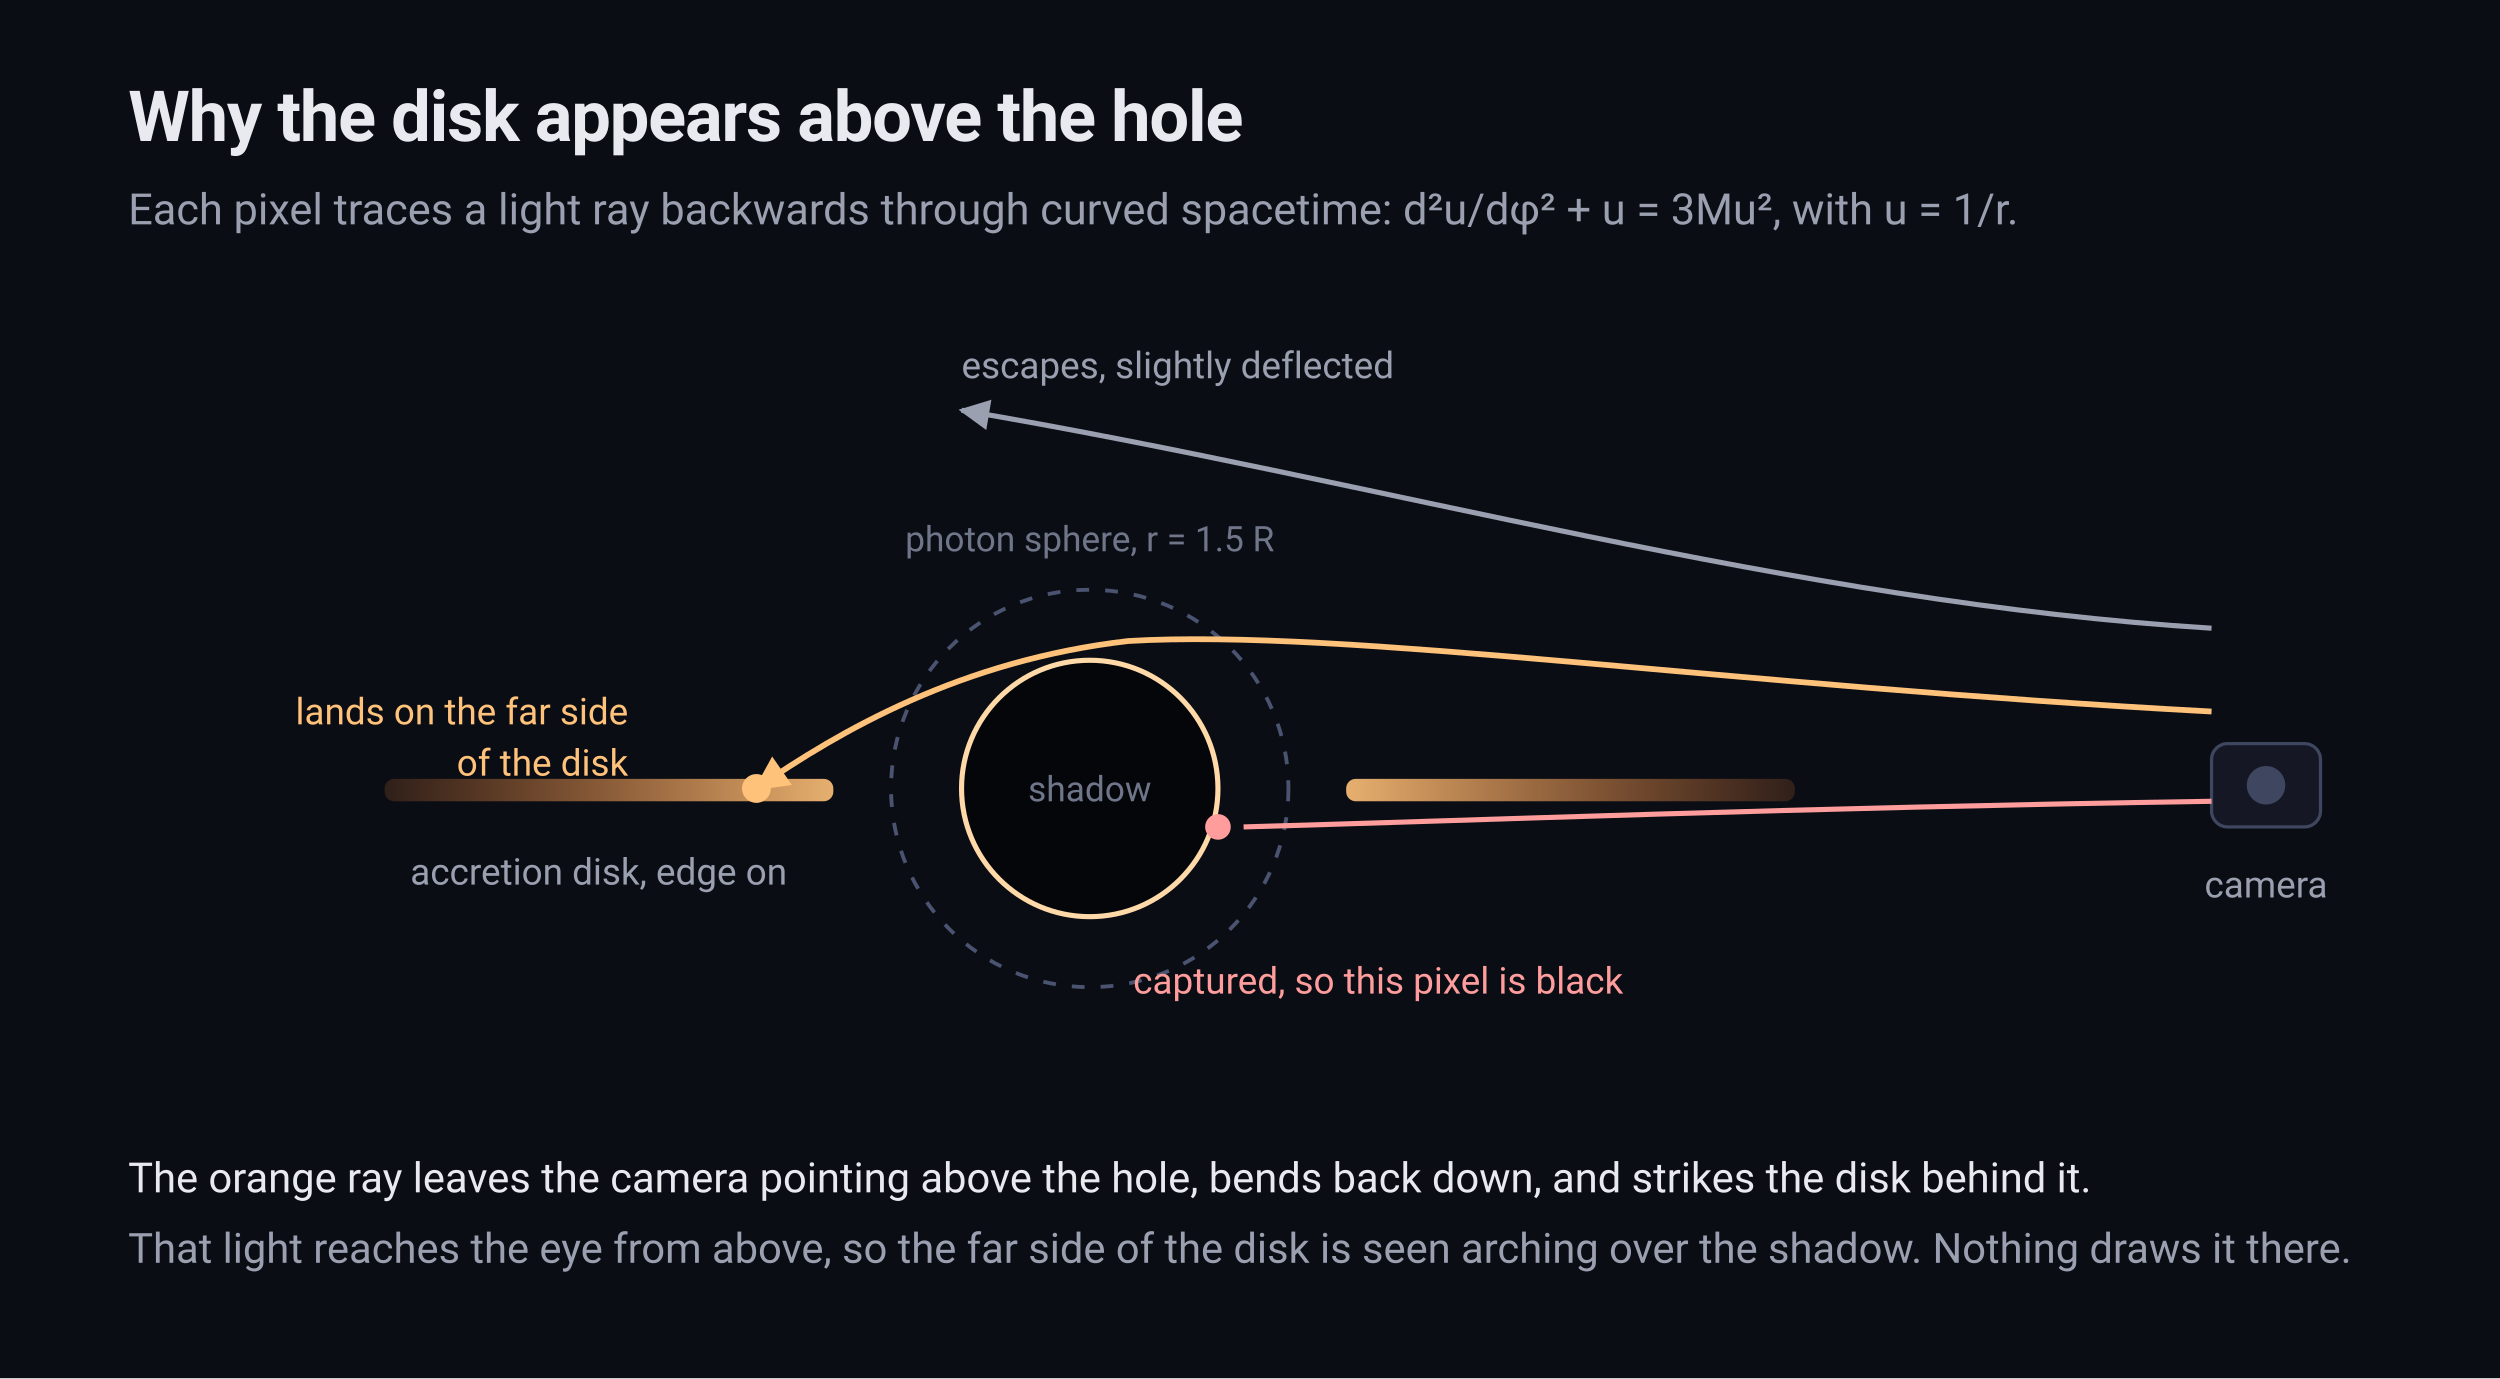
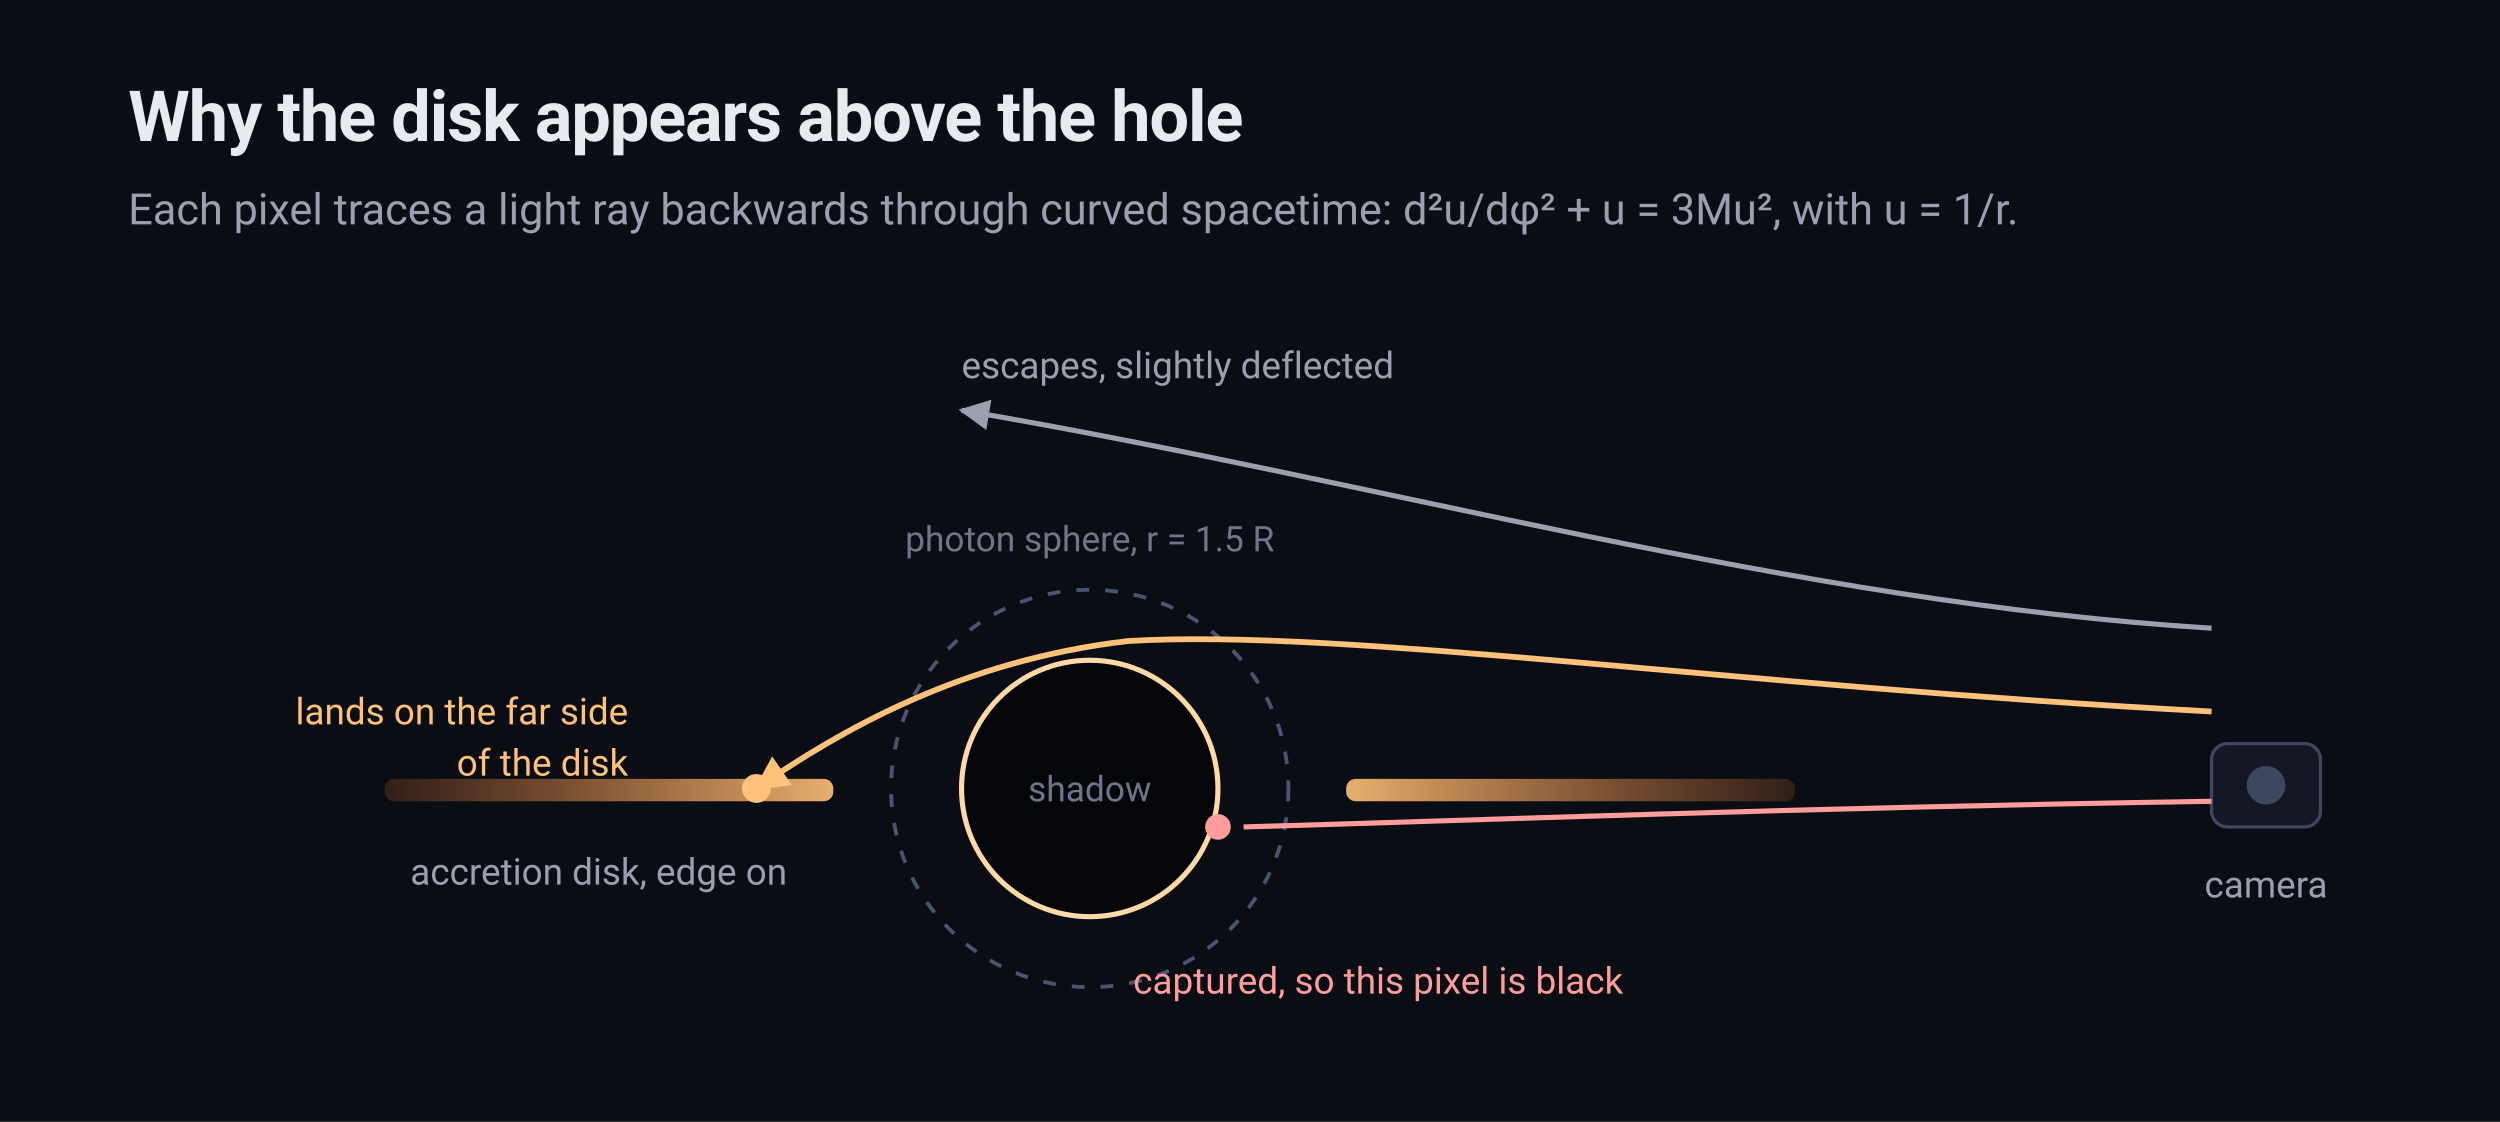
- <svg xmlns="http://www.w3.org/2000/svg" viewBox="0 0 780 430" width="780" height="430" font-family="system-ui, -apple-system, 'Segoe UI', Roboto, sans-serif">
+ <svg xmlns="http://www.w3.org/2000/svg" viewBox="0 0 780 350" width="780" height="350" font-family="system-ui, -apple-system, 'Segoe UI', Roboto, sans-serif">
  <defs>
    <marker id="ray" viewBox="0 0 10 10" refX="9" refY="5" markerWidth="6" markerHeight="6" orient="auto-start-reverse">
      <path d="M 0 0 L 10 5 L 0 10 z" fill="#9aa0b0" />
    </marker>
    <marker id="rayWarm" viewBox="0 0 10 10" refX="9" refY="5" markerWidth="6" markerHeight="6" orient="auto-start-reverse">
      <path d="M 0 0 L 10 5 L 0 10 z" fill="#ffc27a" />
    </marker>
    <linearGradient id="diskL" x1="0" y1="0" x2="1" y2="0">
      <stop offset="0" stop-color="#ff8a3c" stop-opacity="0.15" />
      <stop offset="1" stop-color="#ffc27a" stop-opacity="0.9" />
    </linearGradient>
    <linearGradient id="diskR" x1="0" y1="0" x2="1" y2="0">
      <stop offset="0" stop-color="#ffc27a" stop-opacity="0.9" />
      <stop offset="1" stop-color="#ff8a3c" stop-opacity="0.15" />
    </linearGradient>
  </defs>
-   <rect width="780" height="430" fill="#0b0d14" />
+   <rect width="780" height="350" fill="#0b0d14" />
  <text x="40" y="44" fill="#e8eaf0" font-size="22" font-weight="600" letter-spacing="-0.4">Why the disk appears above the hole</text>
  <text x="40" y="70" fill="#9aa0b0" font-size="13.5">Each pixel traces a light ray backwards through curved spacetime: d²u/dφ² + u = 3Mu², with u = 1/r.</text>
  <rect x="120" y="243" width="140" height="7" rx="3" fill="url(#diskL)" />
  <rect x="420" y="243" width="140" height="7" rx="3" fill="url(#diskR)" />
  <text x="128" y="276" fill="#9aa0b0" font-size="11.5">accretion disk, edge on</text>
  <circle cx="340" cy="246" r="62" fill="none" stroke="#4a5370" stroke-width="1.2" stroke-dasharray="4 5" />
  <text x="340" y="172" fill="#6f768a" font-size="11" text-anchor="middle">photon sphere, r = 1.5 R</text>
  <circle cx="340" cy="246" r="40" fill="#05060a" stroke="#ffd9a8" stroke-width="1.6" />
  <text x="340" y="250" fill="#6f768a" font-size="11" text-anchor="middle">shadow</text>
  <rect x="690" y="232" width="34" height="26" rx="5" fill="#151824" stroke="#3f4760" />
  <circle cx="707" cy="245" r="6" fill="#3f4760" />
  <text x="707" y="280" fill="#9aa0b0" font-size="11.5" text-anchor="middle">camera</text>
  <path d="M 690 196 C 560 188, 430 150, 300 128" fill="none" stroke="#9aa0b0" stroke-width="1.6" marker-end="url(#ray)" />
  <text x="300" y="118" fill="#9aa0b0" font-size="11.5" text-anchor="start">escapes, slightly deflected</text>
  <path d="M 690 222 C 540 214, 420 196, 352 200 C 300 206, 262 228, 236 246" fill="none" stroke="#ffc27a" stroke-width="1.8" marker-end="url(#rayWarm)" />
  <circle cx="236" cy="246" r="4.5" fill="#ffc27a" />
  <text x="196" y="226" fill="#ffc27a" font-size="11.5" text-anchor="end">lands on the far side</text>
  <text x="196" y="242" fill="#ffc27a" font-size="11.5" text-anchor="end">of the disk</text>
  <path d="M 690 250 C 560 252, 460 256, 388 258" fill="none" stroke="#ff9d9d" stroke-width="1.6" />
  <circle cx="380" cy="258" r="4" fill="#ff9d9d" />
  <text x="430" y="310" fill="#ff9d9d" font-size="11.5" text-anchor="middle">captured, so this pixel is black</text>
-   <text x="40" y="372" fill="#e8eaf0" font-size="13">The orange ray leaves the camera pointing above the hole, bends back down, and strikes the disk behind it.</text>
-   <text x="40" y="394" fill="#9aa0b0" font-size="13">That light reaches the eye from above, so the far side of the disk is seen arching over the shadow. Nothing draws it there.</text>
</svg>
